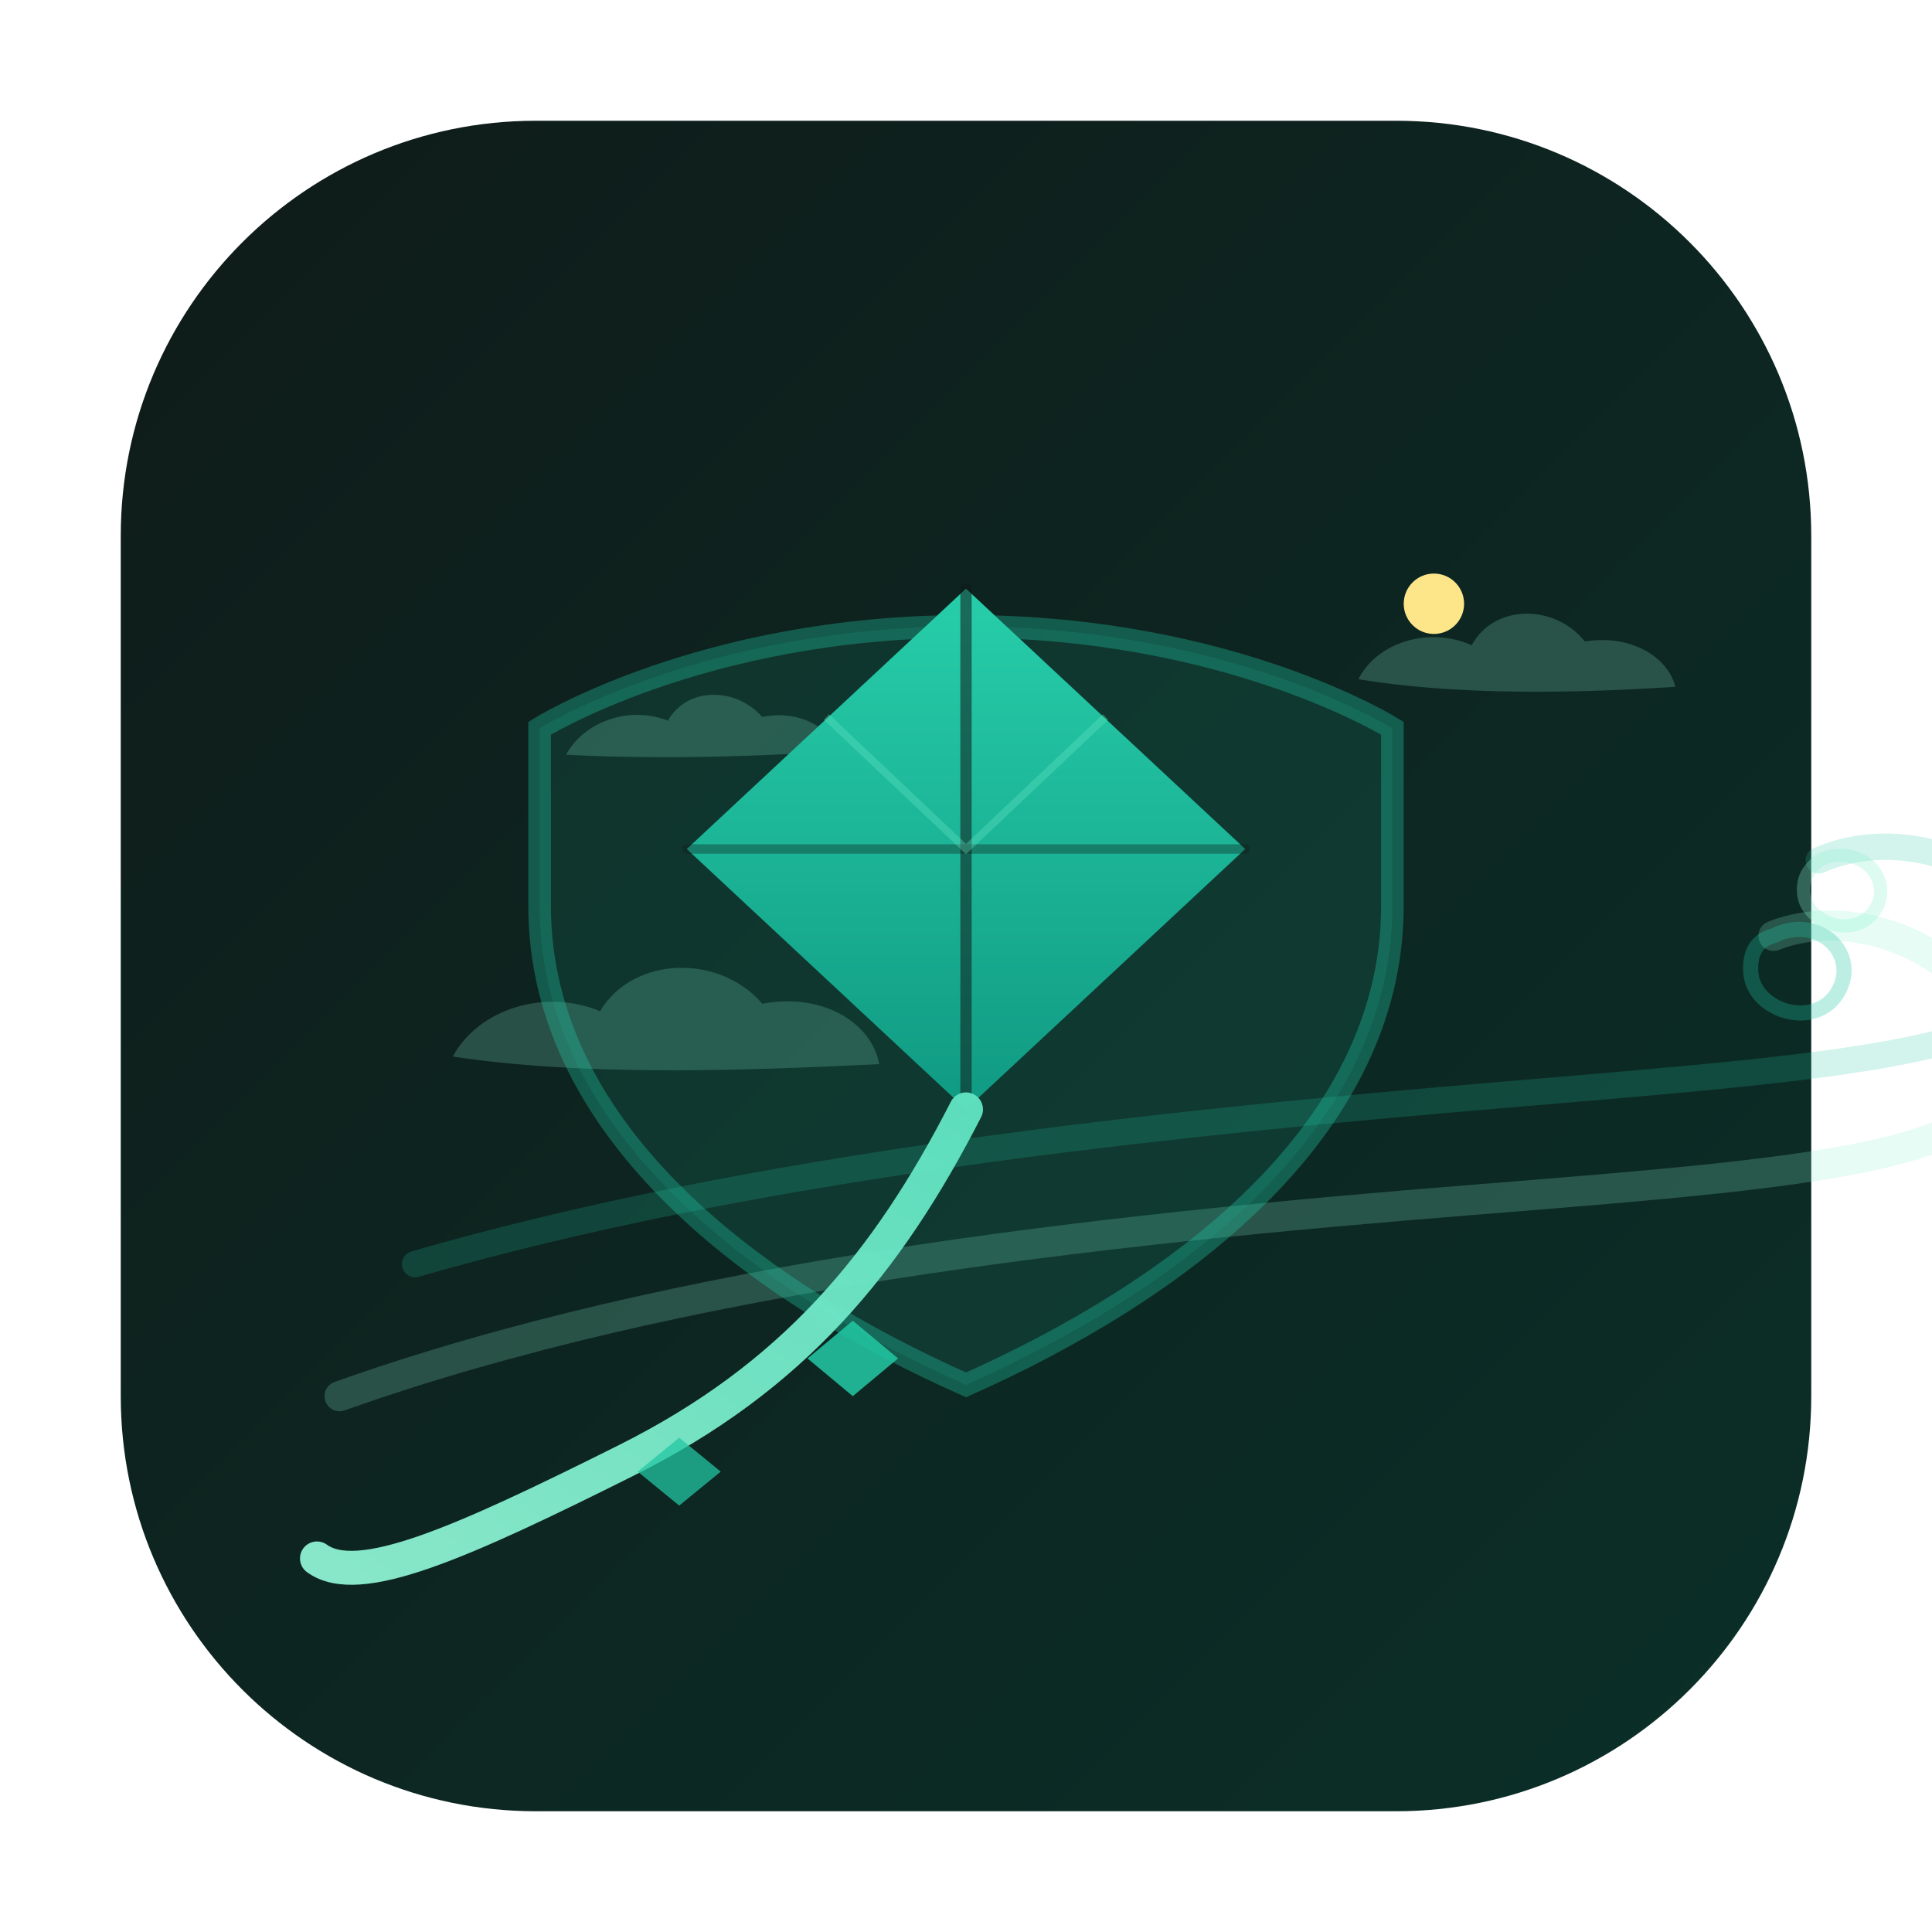
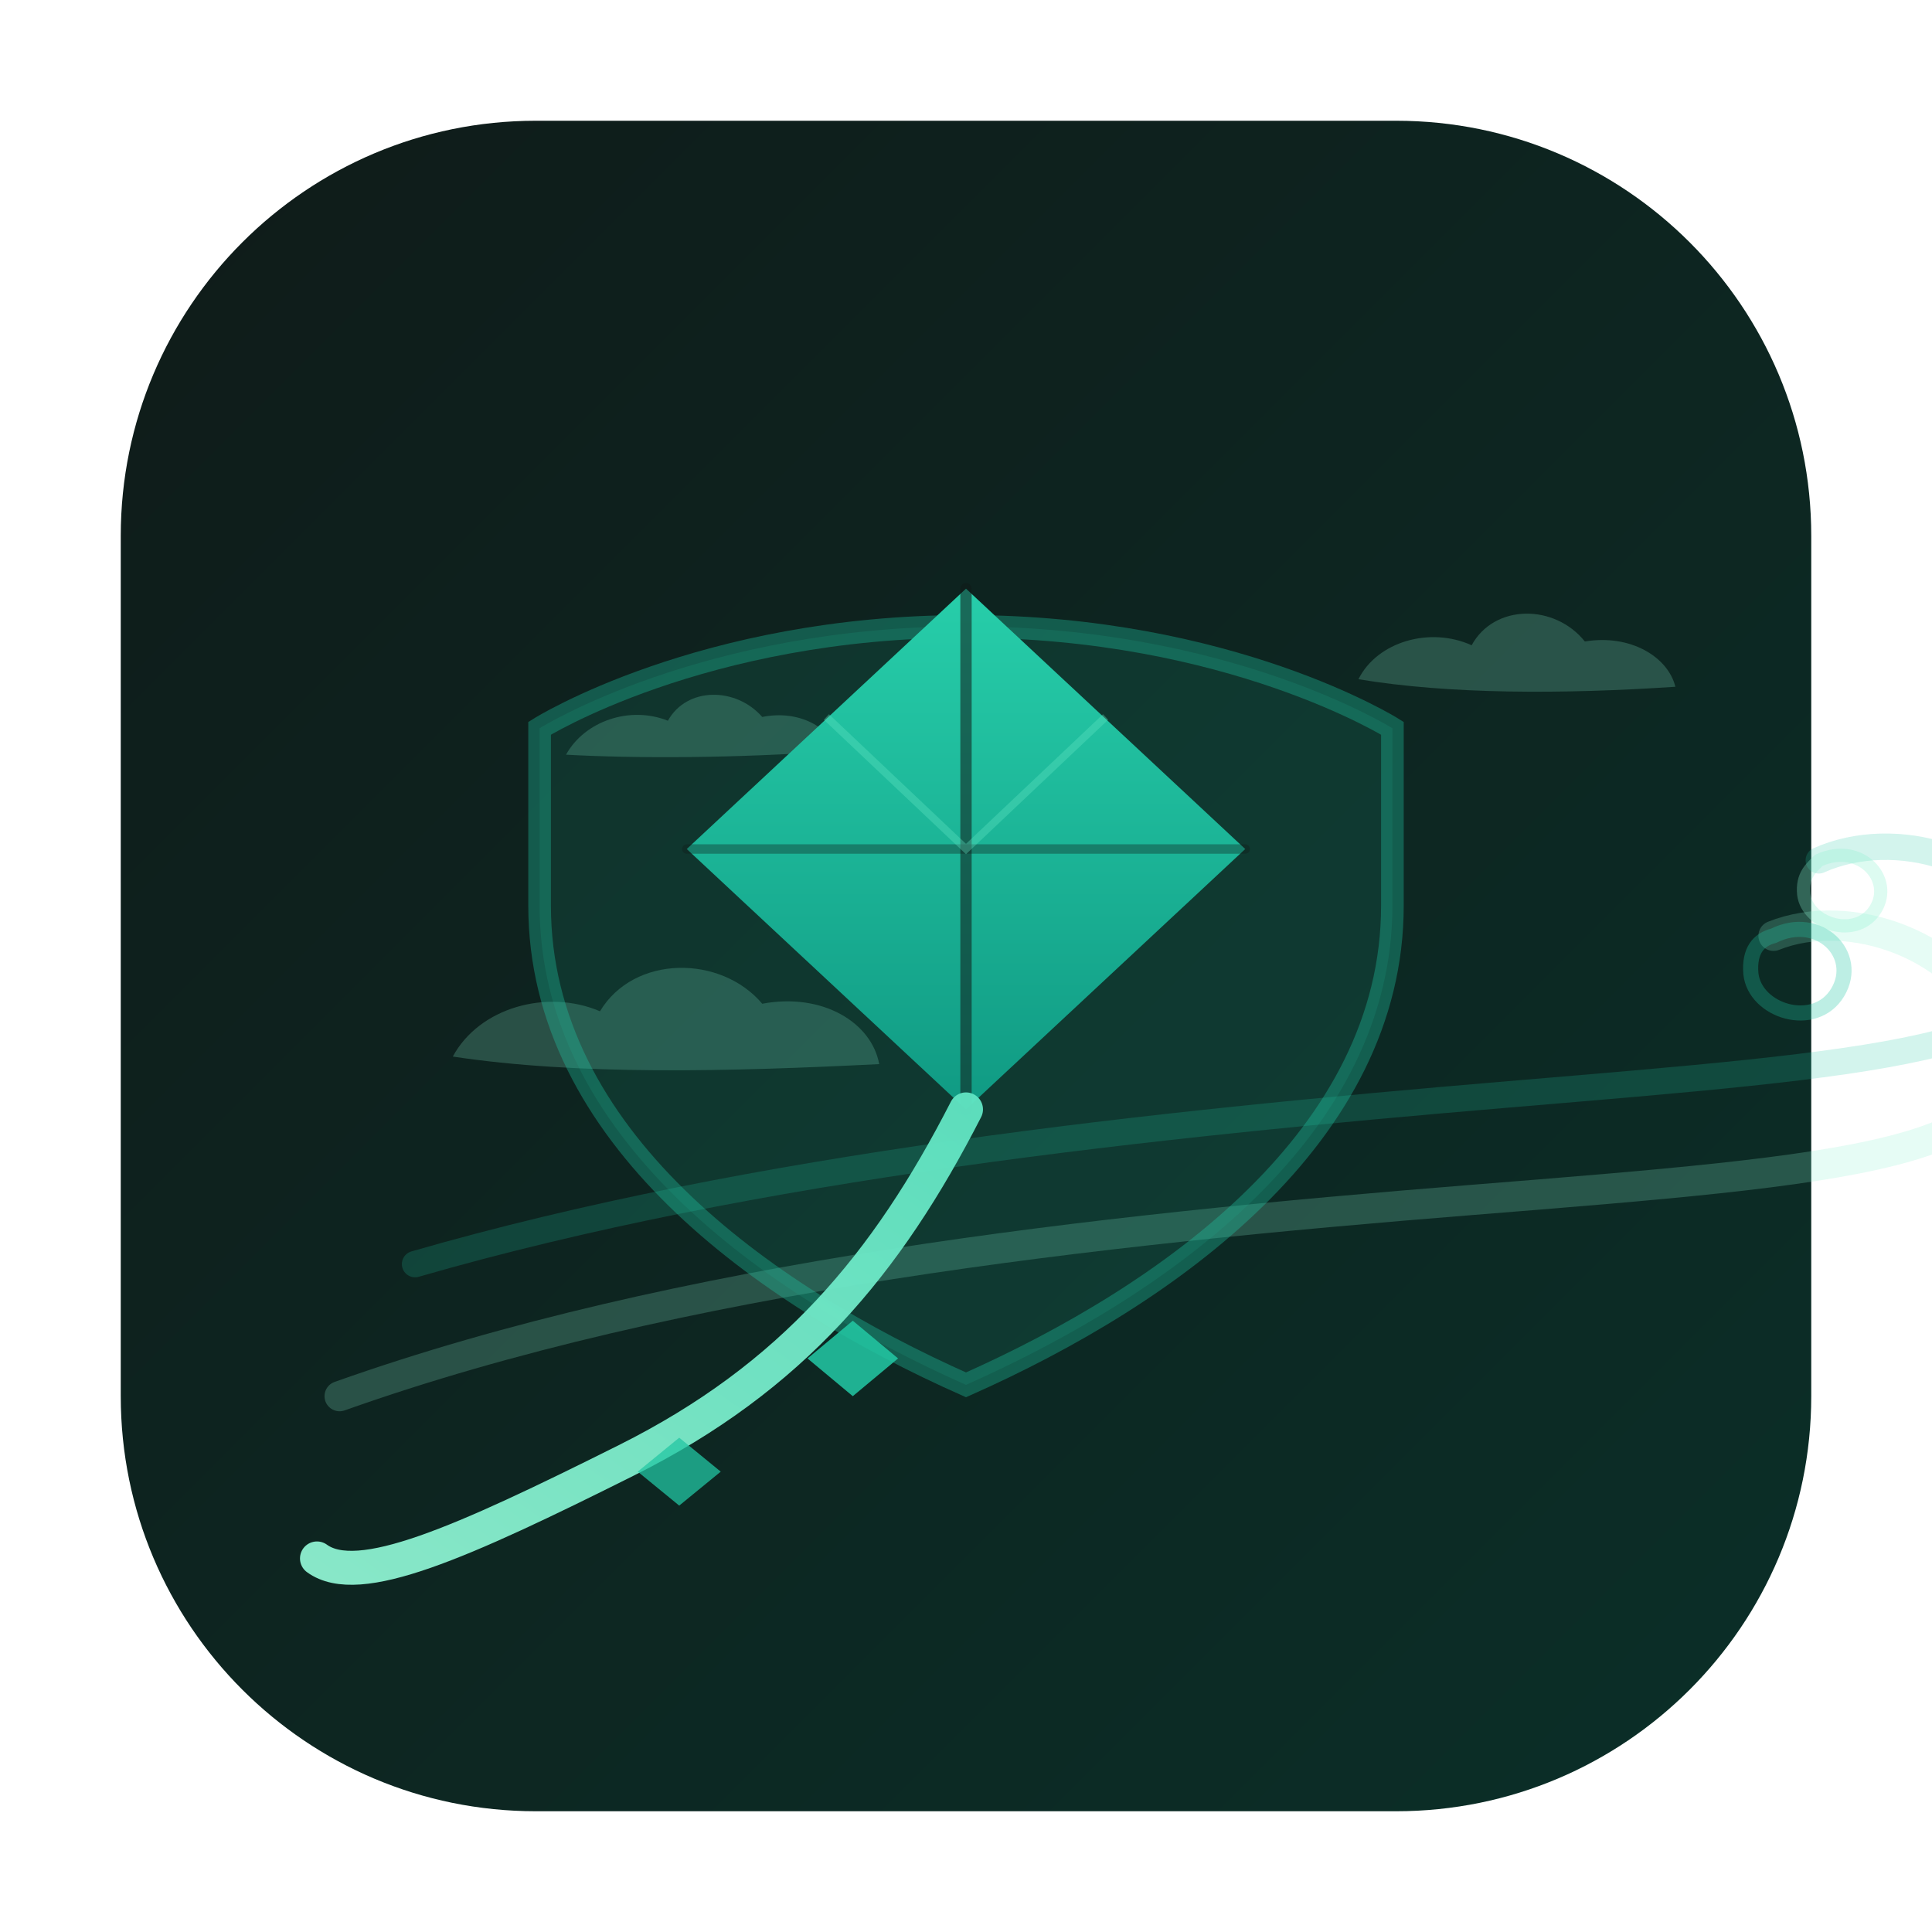
<svg xmlns="http://www.w3.org/2000/svg" viewBox="0 0 1024 1024">
  <defs>
    <linearGradient id="bg" x1="0" y1="0" x2="1" y2="1">
      <stop offset="0" stop-color="#0F1B19" />
      <stop offset="1" stop-color="#0B2F28" />
    </linearGradient>
    <linearGradient id="teal" x1="0" y1="0" x2="1" y2="1">
      <stop offset="0" stop-color="#22C7A3" />
      <stop offset="1" stop-color="#12A28A" />
    </linearGradient>
    <linearGradient id="mint" x1="0" y1="1" x2="1" y2="0">
      <stop offset="0" stop-color="#8EF0D0" />
      <stop offset="1" stop-color="#61E5C3" />
    </linearGradient>
    <linearGradient id="kiteCore" x1="0.5" y1="0" x2="0.5" y2="1">
      <stop offset="0" stop-color="#27CEAA" />
      <stop offset="1" stop-color="#109A83" />
    </linearGradient>
  </defs>
  <rect x="64" y="64" width="896" height="896" rx="220" fill="url(#bg)" />
  <g opacity="0.22" fill="#8EF0D0">
    <path d="M240 560c14-26 50-36 78-24 18-30 64-30 86-4 32-6 58 10 62 32-80 4-160 6-226-4z" />
    <path d="M720 360c10-20 38-28 60-18 12-22 44-22 60-2 24-4 44 8 48 24-60 4-120 4-168-4z" />
    <path d="M300 400c10-18 34-26 54-18 10-18 36-18 50-2 20-4 36 6 40 18-54 4-108 4-144 2z" />
  </g>
  <path d="M180 740 C 360 676, 580 652, 780 636 S 1080 612, 1060 548 C 1040 500, 980 480, 940 496" fill="none" stroke="#8EF0D0" stroke-width="16" stroke-linecap="round" stroke-linejoin="round" opacity="0.22" />
  <path d="M220 670 C 400 618, 610 596, 800 580 S 1100 556, 1080 500 C 1064 454, 1004 438, 964 456" fill="none" stroke="#22C7A3" stroke-width="14" stroke-linecap="round" stroke-linejoin="round" opacity="0.20" />
  <path d="M940 496 c 24 -12, 46 10, 34 30 c -12 20 -44 10 -46 -10 c -1 -12 4 -18 12 -20" fill="none" stroke="#22C7A3" stroke-width="8" stroke-linecap="round" opacity="0.30" />
  <path d="M964 456 c 22 -10, 40 10, 30 26 c -10 16 -36 8 -38 -8 c -1 -10 4 -14 8 -18" fill="none" stroke="#8EF0D0" stroke-width="7" stroke-linecap="round" opacity="0.30" />
  <path d="M512 332c140 0 226 54 226 54v94c0 122-118 206-226 254-108-48-226-132-226-254v-94s86-54 226-54z" fill="#22C7A3" fill-opacity="0.12" stroke="#22C7A3" stroke-opacity="0.35" stroke-width="12" />
  <path d="M512 312 660 450 512 588 364 450 512 312z" fill="url(#kiteCore)" />
  <path d="M512 312 L512 588" stroke="#0F1B19" stroke-opacity="0.55" stroke-width="6" stroke-linecap="round" />
  <path d="M364 450 L660 450" stroke="#0F1B19" stroke-opacity="0.35" stroke-width="5" stroke-linecap="round" />
  <path d="M438 380 L512 450 L586 380" stroke="#61E5C3" stroke-opacity="0.35" stroke-width="4" fill="none" />
  <path d="M512 588 C 470 670, 420 730, 332 774 S 190 842, 168 826" stroke="url(#mint)" stroke-width="18" stroke-linecap="round" fill="none" opacity="0.95" />
  <path d="M452 700l24 20-24 20-24-20 24-20z" fill="#22C7A3" opacity="0.86" />
  <path d="M360 762l22 18-22 18-22-18 22-18z" fill="#22C7A3" opacity="0.74" />
-   <circle cx="760" cy="320" r="16" fill="#FDE68A" />
+   $124" fill="#FDE68A"/&gt;
</svg>
